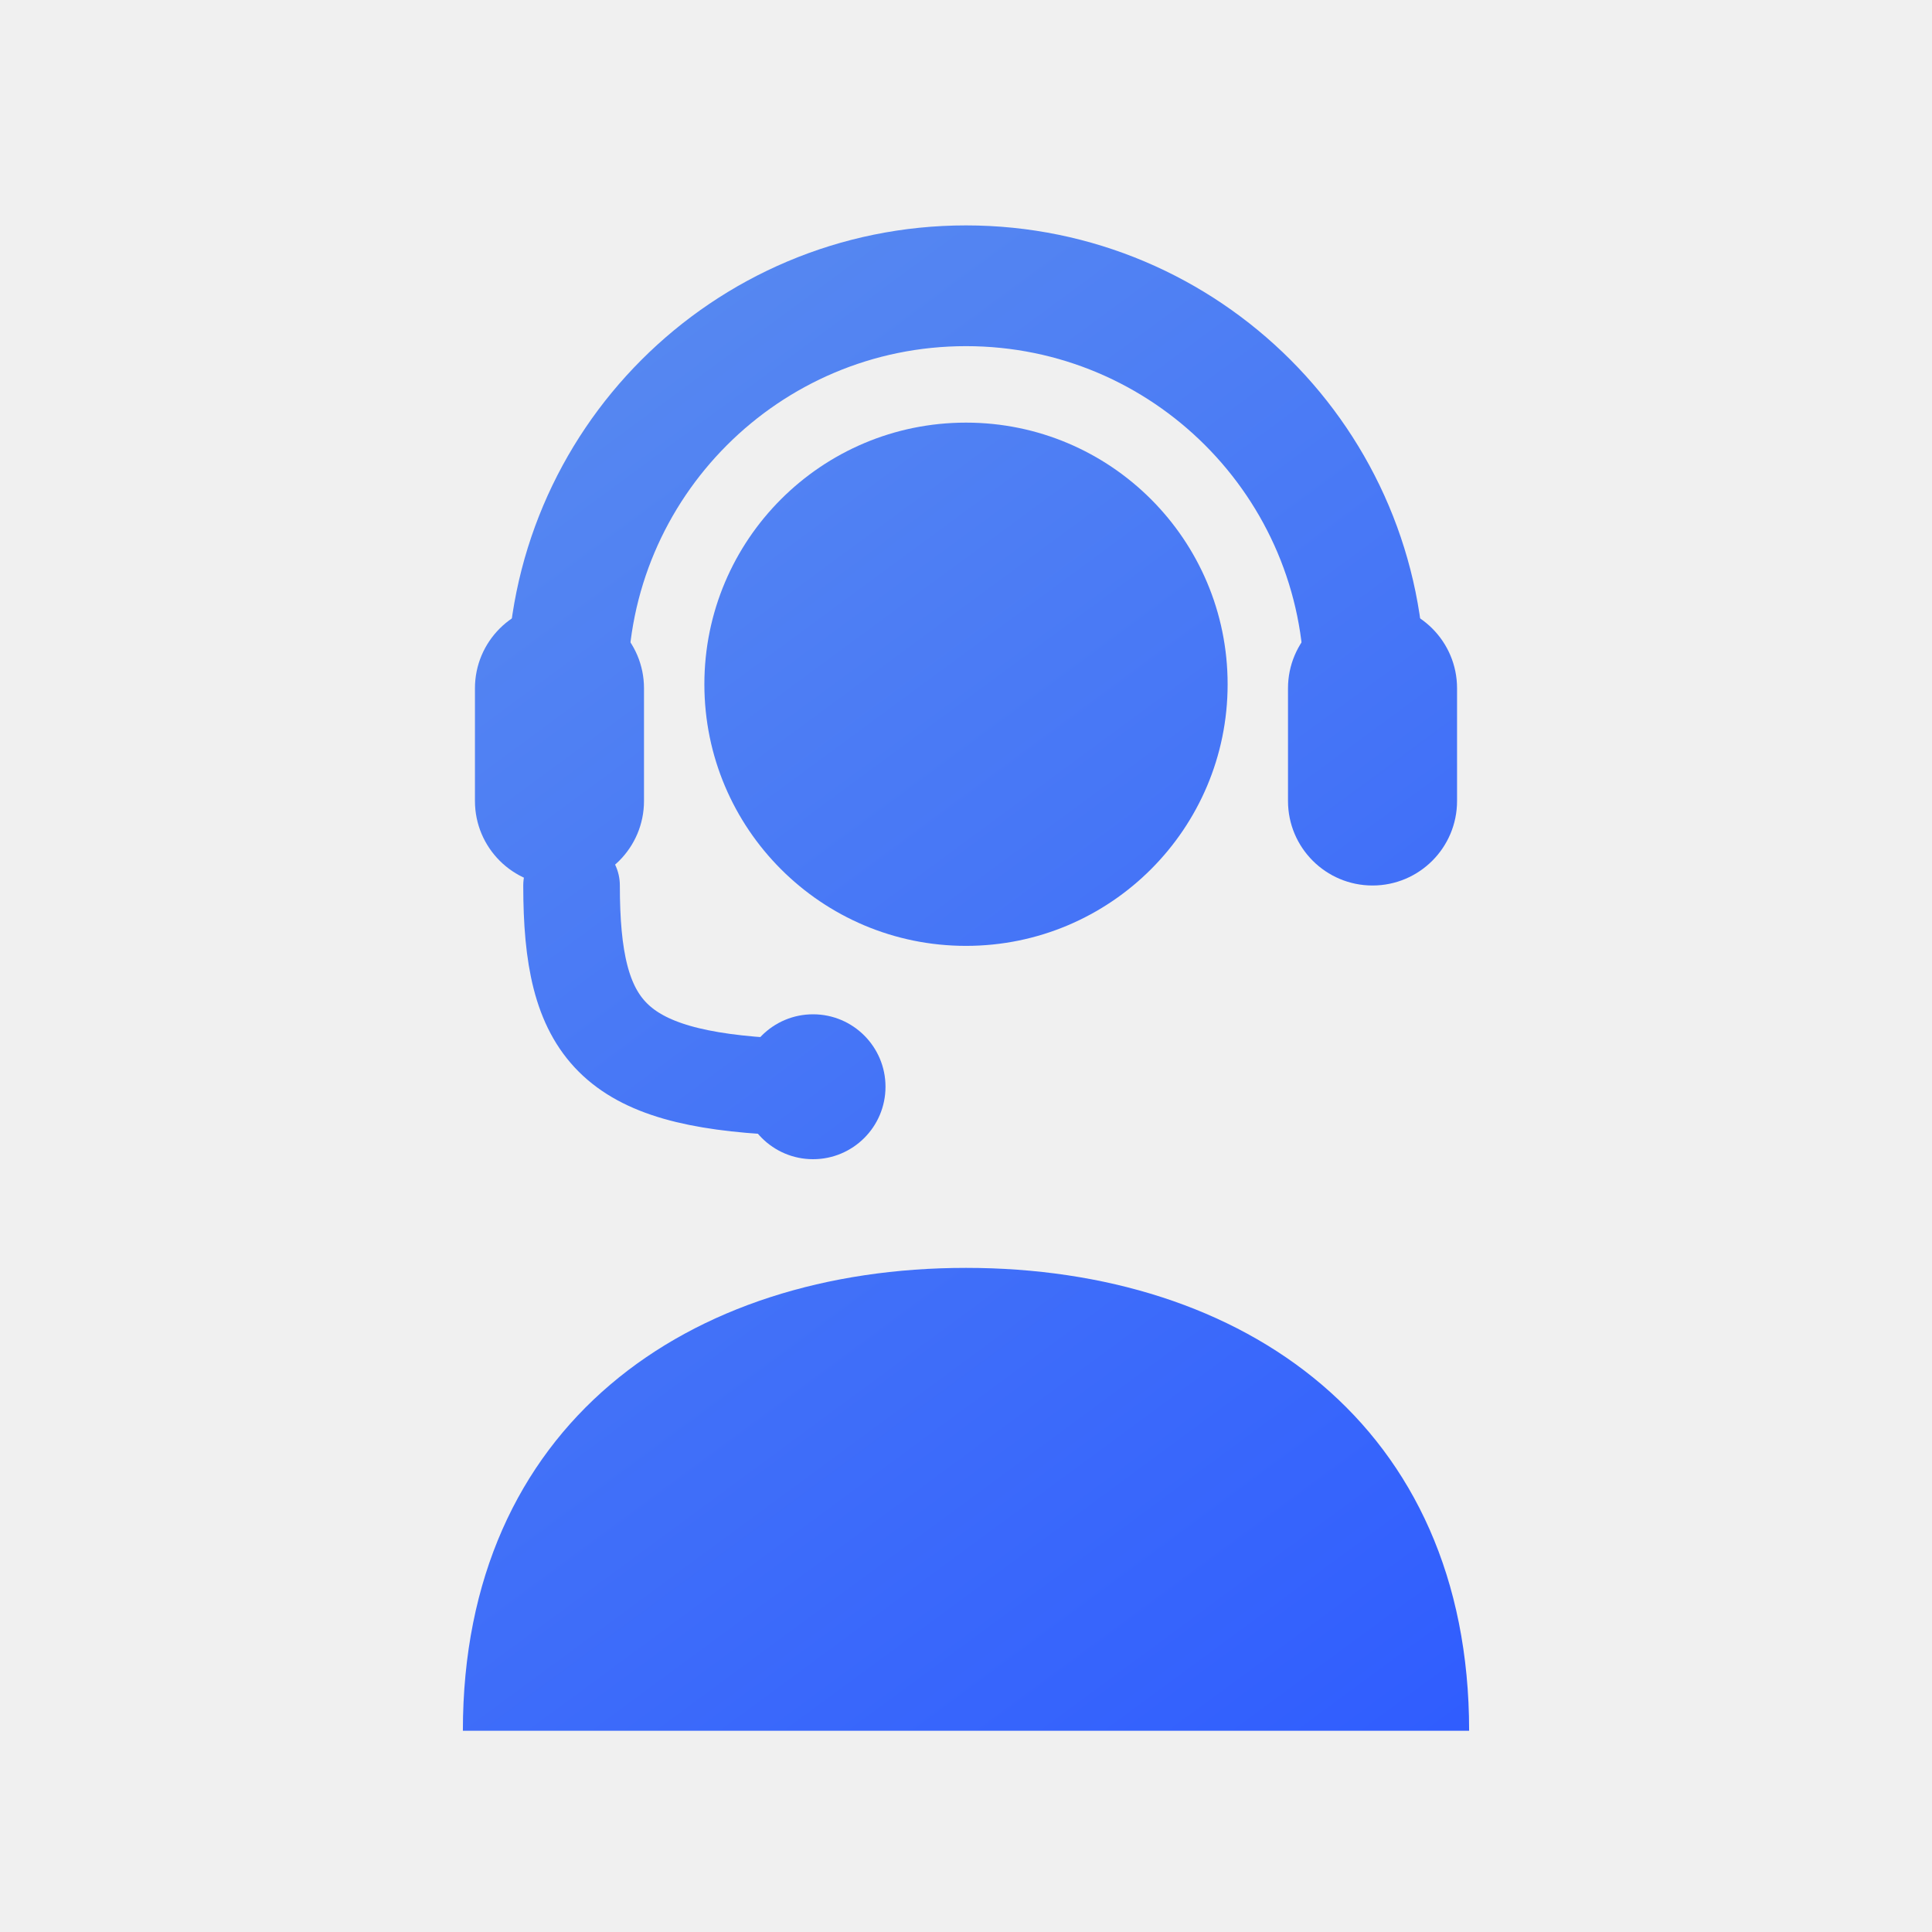
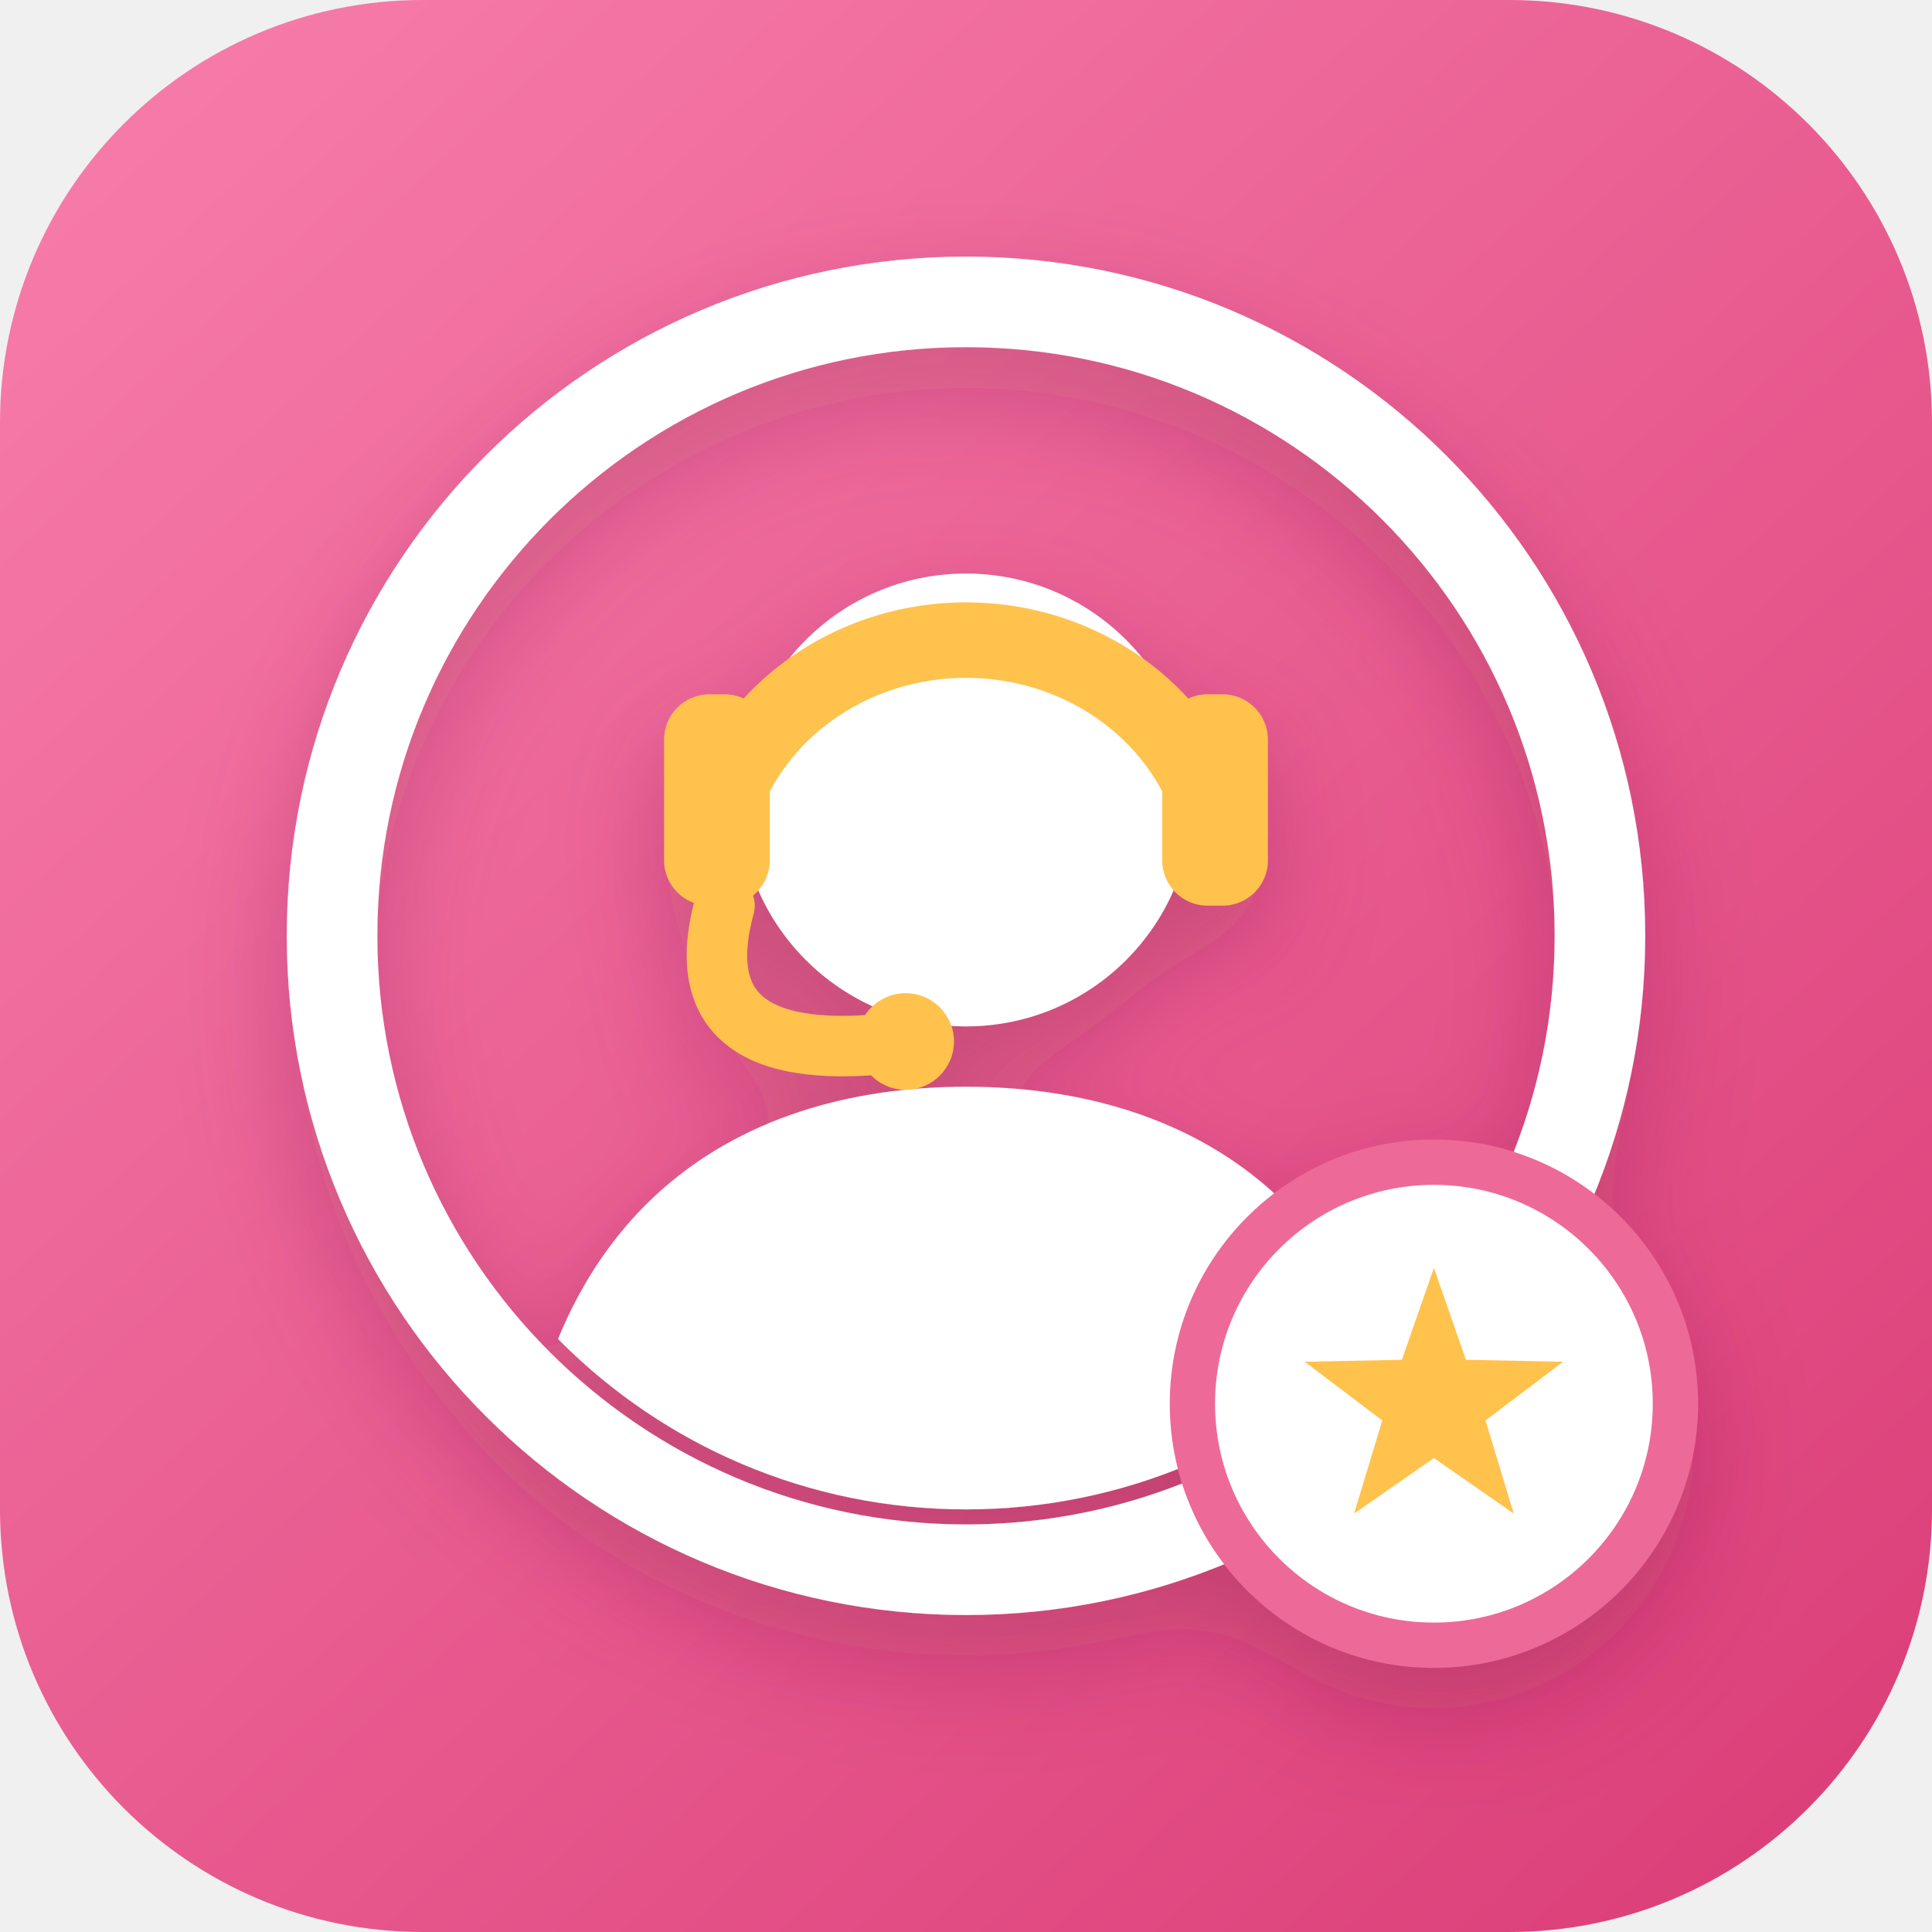
- <svg xmlns="http://www.w3.org/2000/svg" viewBox="0 0 48 48" width="48" height="48" fill="none">
+ <svg xmlns="http://www.w3.org/2000/svg" viewBox="0 0 128 128" width="128" height="128" role="img" aria-label="Sales Rep">
  <defs>
-     <linearGradient id="salesRepLogo" x1="10" y1="6" x2="38" y2="44" gradientUnits="userSpaceOnUse">
-       <stop offset="0" stop-color="#5B8DEF" />
-       <stop offset="1" stop-color="#2E5BFF" />
+     <linearGradient id="bg" x1="0%" y1="0%" x2="92%" y2="100%">
+       <stop offset="0%" stop-color="#F87FAC" />
+       <stop offset="100%" stop-color="#DB3E78" />
    </linearGradient>
+     <filter id="lift" x="-30%" y="-30%" width="160%" height="160%">
+       <feDropShadow dx="0" dy="3" stdDeviation="3.5" flood-color="#7A1A40" flood-opacity="0.30" />
+     </filter>
+     <clipPath id="av">
+       <circle cx="0" cy="0" r="38" />
+     </clipPath>
  </defs>
-   <g fill="url(#salesRepLogo)">
-     <circle cx="24" cy="17" r="6.5" />
-     <path d="M11.5 43C11.5 35.4 17.1 31.5 24 31.5C30.9 31.5 36.5 35.4 36.5 43Z" />
-     <rect x="11.8" y="15" width="4.2" height="7" rx="2.1" />
-     <rect x="32" y="15" width="4.2" height="7" rx="2.1" />
-     <circle cx="20.2" cy="27" r="1.8" />
+   <rect width="128" height="128" rx="28" fill="url(#bg)" />
+   <g transform="translate(64,62)" filter="url(#lift)">
+     <g clip-path="url(#av)">
+       <circle cx="0" cy="-9" r="15" fill="#ffffff" />
+       <path d="M-30,44 C-30,18 -15,10 0,10 C15,10 30,18 30,44 Z" fill="#ffffff" />
+     </g>
+     <circle cx="0" cy="0" r="42" fill="none" stroke="#ffffff" stroke-width="6" />
+     <path d="M-16,-9 A 17,16 0 0 1 16,-9" fill="none" stroke="#FFC24D" stroke-width="5" stroke-linecap="round" />
+     <rect x="-20" y="-16" width="7" height="14" rx="3" fill="#FFC24D" />
+     <rect x="13" y="-16" width="7" height="14" rx="3" fill="#FFC24D" />
+     <path d="M-16,-2 Q -19,9 -4,7" fill="none" stroke="#FFC24D" stroke-width="4" stroke-linecap="round" />
+     <circle cx="-4" cy="7" r="3.2" fill="#FFC24D" />
+     <circle cx="31" cy="31" r="16" fill="#ffffff" stroke="#ED6A98" stroke-width="3" />
+     <polygon fill="#FFC24D" points="31,22 33.12,28.09 39.56,28.22 34.42,32.11 36.29,38.28 31,34.6 25.71,38.28 27.58,32.11 22.44,28.22 28.88,28.09" />
  </g>
-   <path d="M14.1 17a9.9 9.9 0 0 1 19.8 0" stroke="url(#salesRepLogo)" stroke-width="3" stroke-linecap="round" />
-   <path d="M14.2 22c0 3.6 1 4.8 5.2 5" stroke="url(#salesRepLogo)" stroke-width="2.4" stroke-linecap="round" />
</svg>
